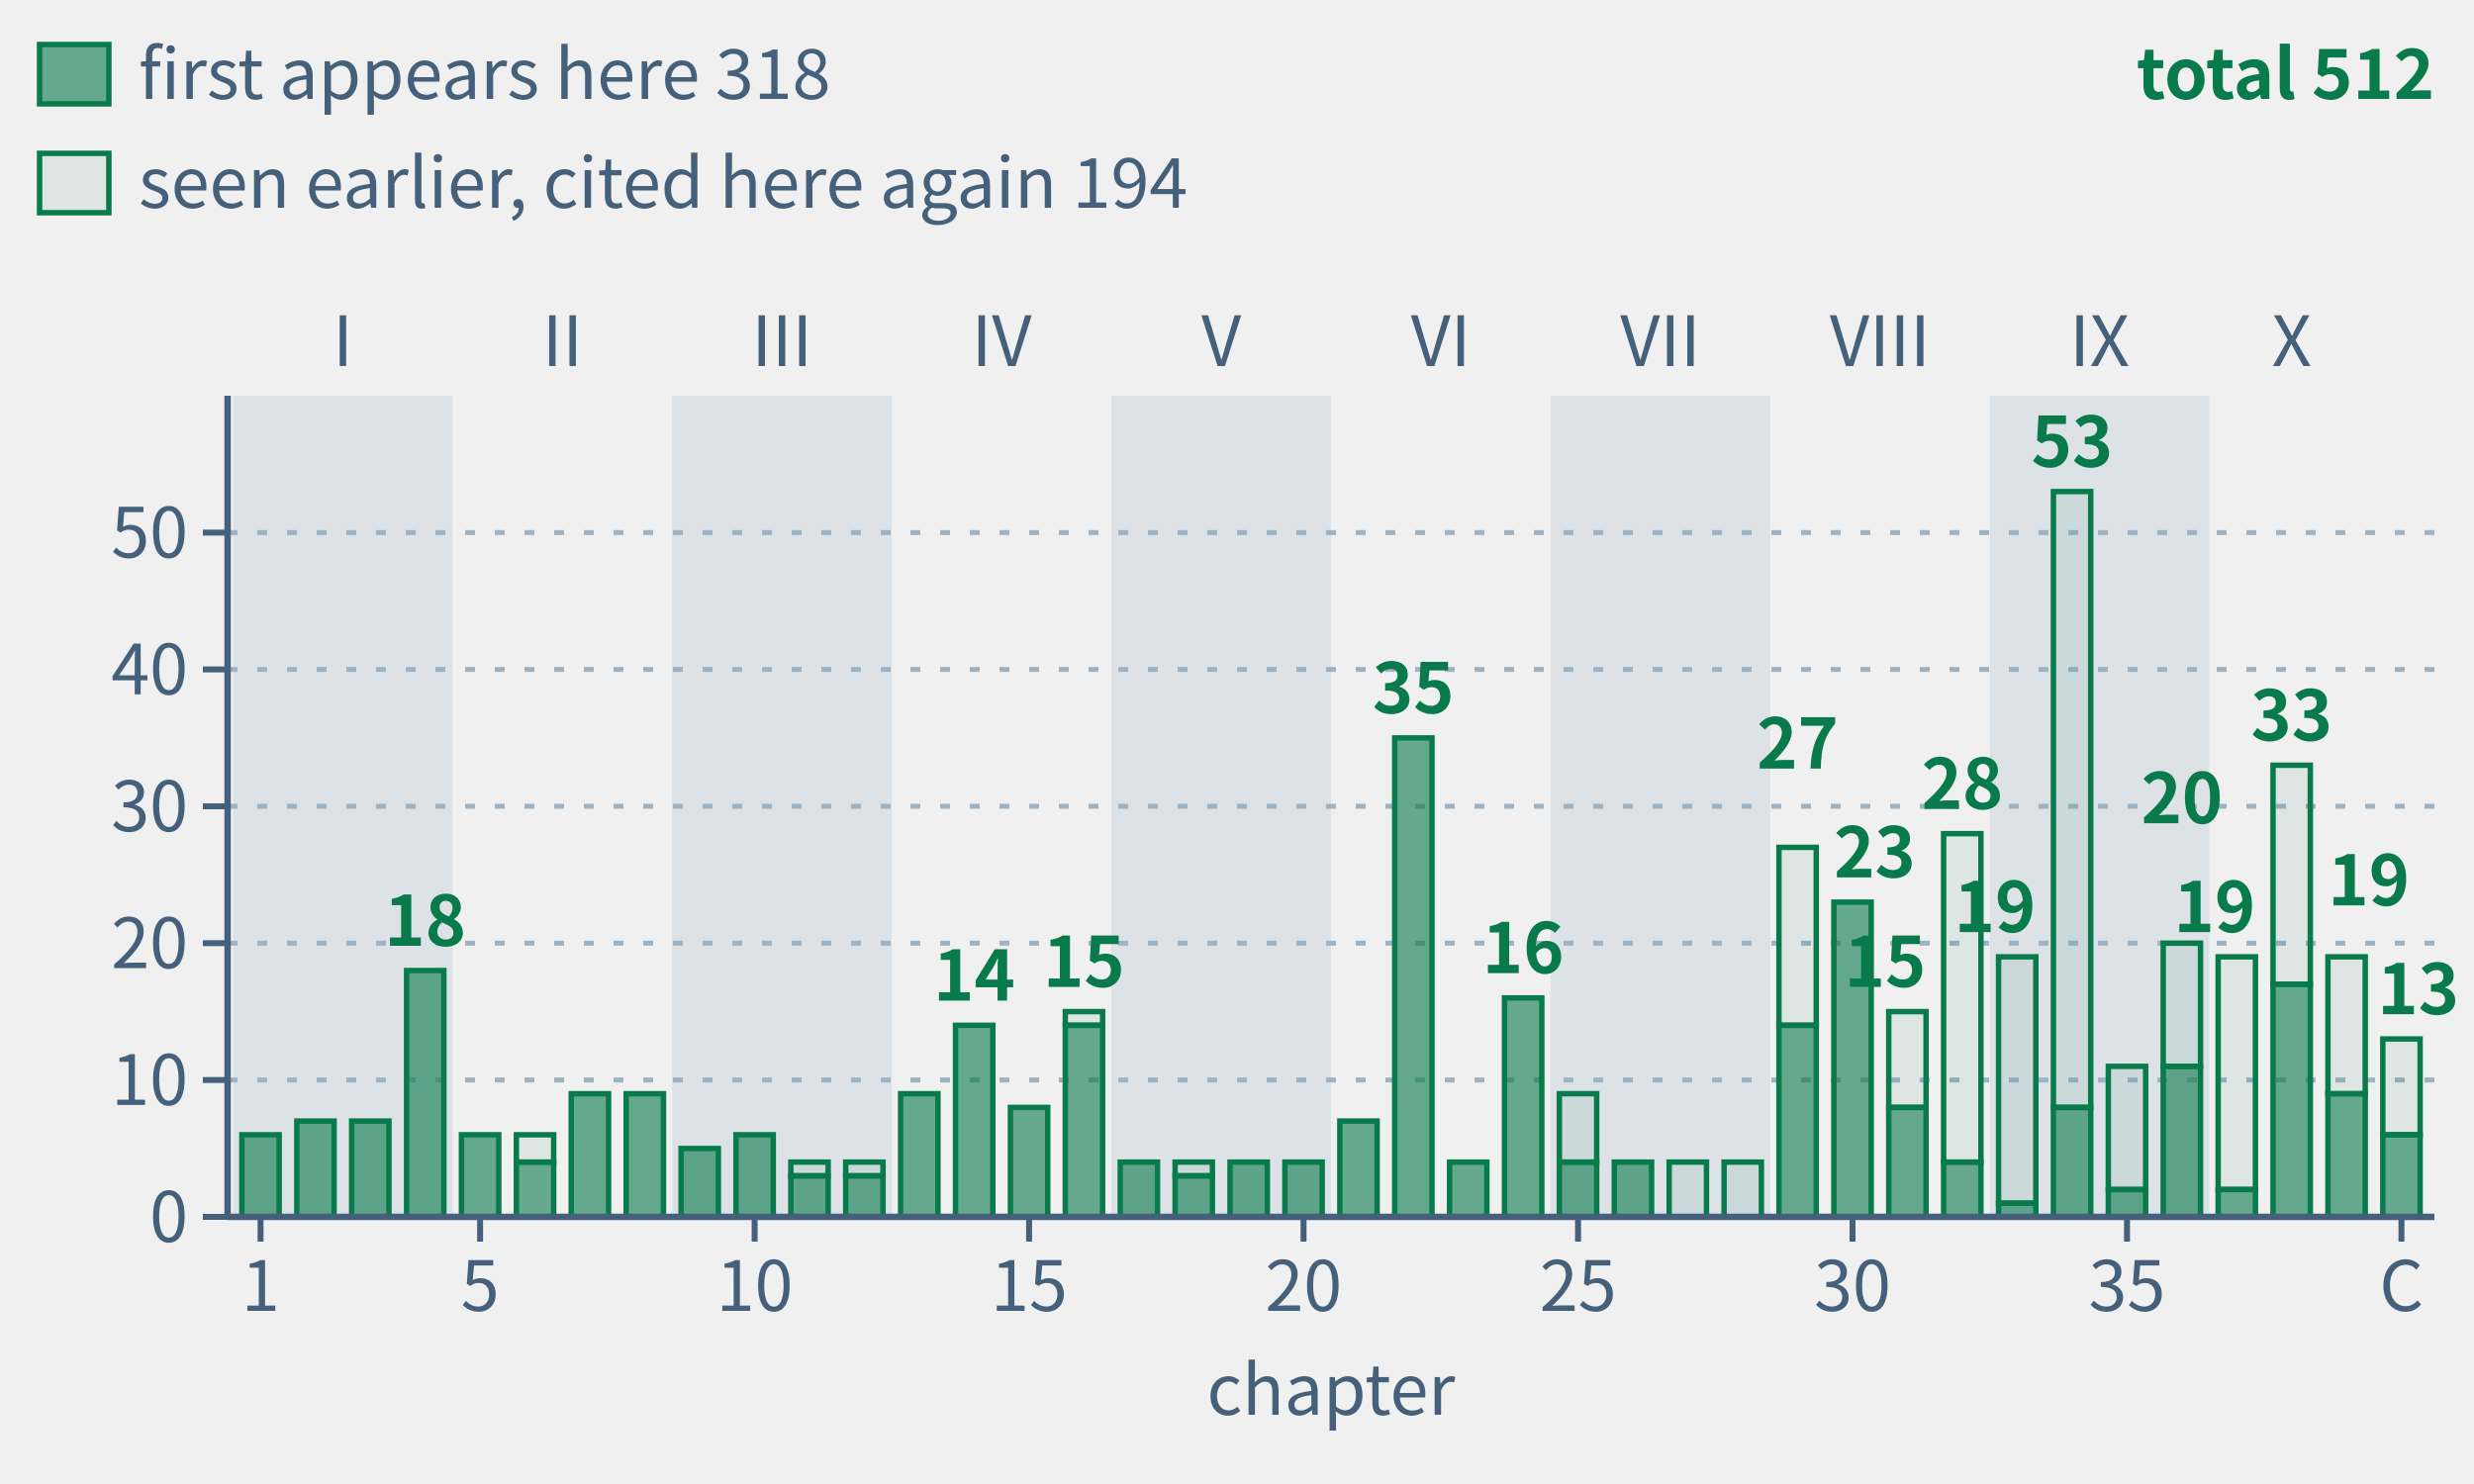
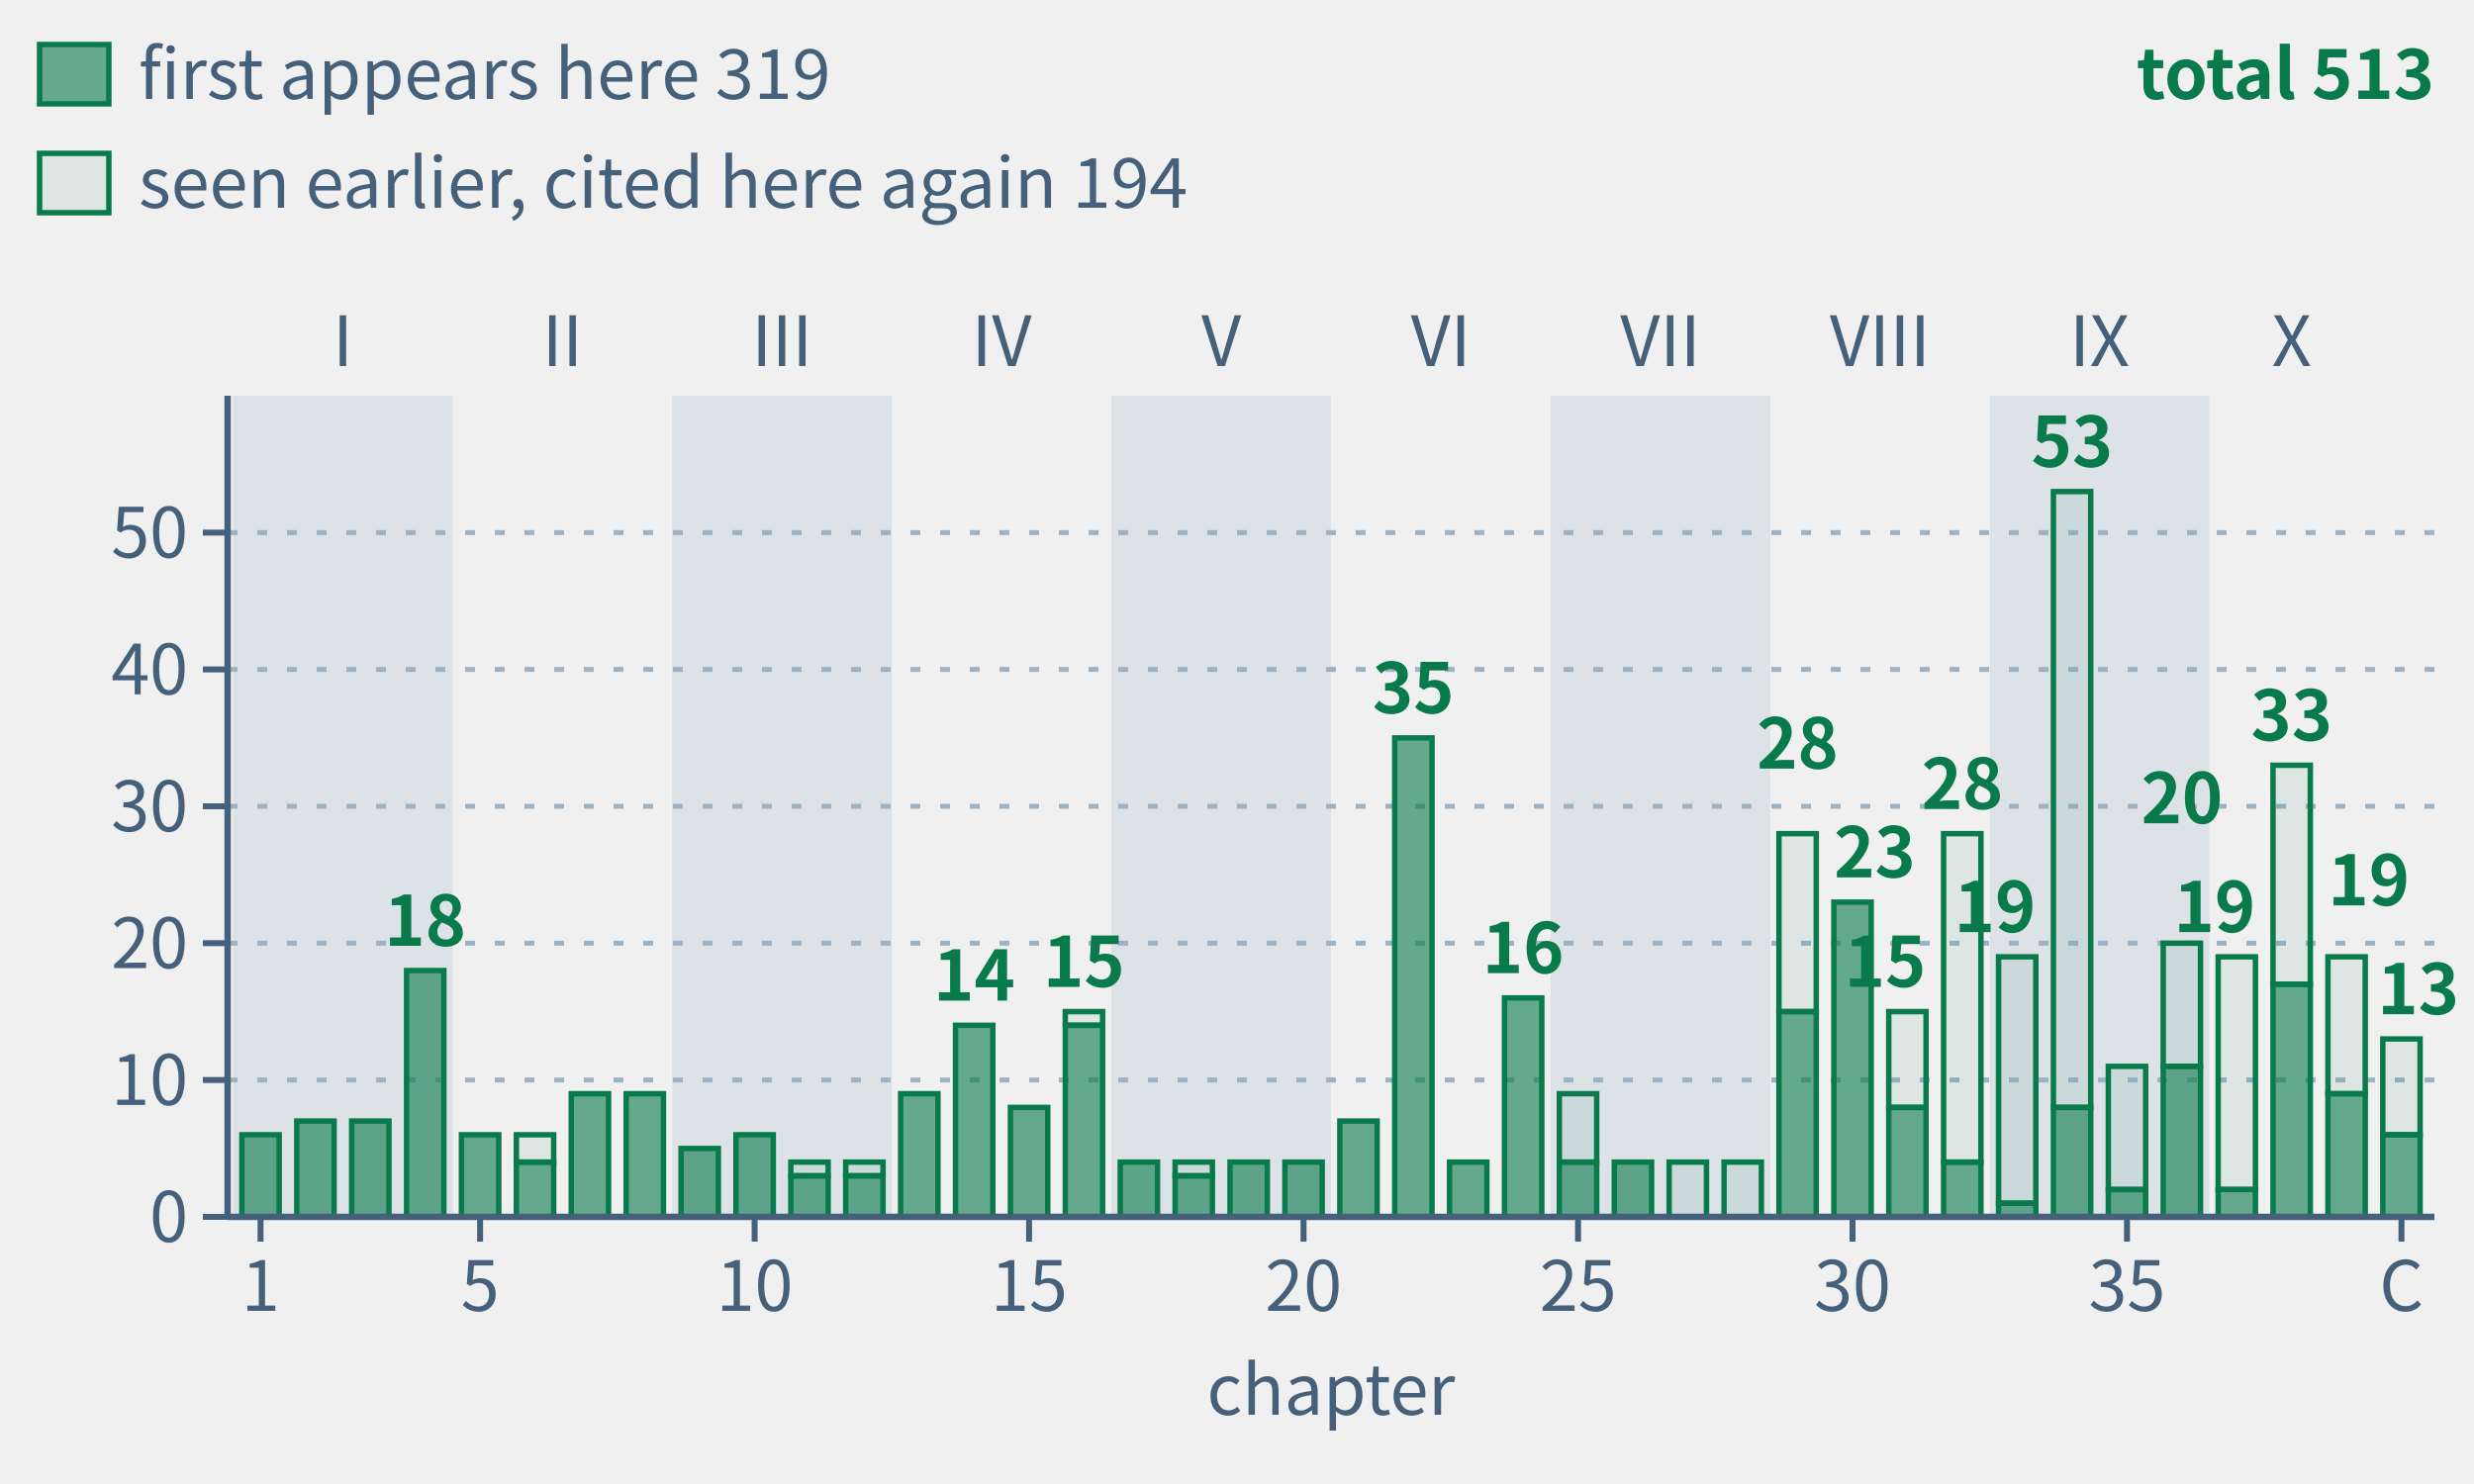
- <svg xmlns="http://www.w3.org/2000/svg" class="tr-fig" data-tr-fig="appc-theorems-by-chapter" data-lang="en" viewBox="0 0 500 300" width="500" height="300" font-family="'Noto Sans SC', 'Noto Sans CJK SC', 'Source Sans 3', 'PingFang SC', 'Microsoft YaHei', system-ui, sans-serif" role="img" aria-label="40 green bars in reading order, grouped by part. Each bar counts distinct frozen theorems cited by environment headers in that main chapter, including child pages. Total 512; solid sections count 318 first appearances, hollow sections 194 seen earlier. Reuse across main chapters counts again.">
+ <svg xmlns="http://www.w3.org/2000/svg" class="tr-fig" data-tr-fig="appc-theorems-by-chapter" data-lang="en" viewBox="0 0 500 300" width="500" height="300" font-family="'Noto Sans SC', 'Noto Sans CJK SC', 'Source Sans 3', 'PingFang SC', 'Microsoft YaHei', system-ui, sans-serif" role="img" aria-label="40 green bars in reading order, grouped by part. Each bar counts distinct frozen theorems cited by environment headers in that main chapter, including child pages. Total 513; solid sections count 319 first appearances, hollow sections 194 seen earlier. Reuse across main chapters counts again.">
  <style>.ts-ink{stroke:#0b1622}.tf-ink{fill:#0b1622}.ts-dim{stroke:#45607a}.tf-dim{fill:#45607a}.ts-faint{stroke:#9db3c4}.tf-faint{fill:#9db3c4}.ts-edge{stroke:#b9d0dd}.tf-edge{fill:#b9d0dd}.ts-hot{stroke:#5f9bb5}.tf-hot{fill:#5f9bb5}.ts-bg{stroke:#ffffff}.tf-bg{fill:#ffffff}.ts-panel{stroke:#eef5f9}.tf-panel{fill:#eef5f9}.ts-sheet{stroke:#f7fbfd}.tf-sheet{fill:#f7fbfd}.ts-cyan{stroke:#007c8a}.tf-cyan{fill:#007c8a}.ts-magenta{stroke:#b0128f}.tf-magenta{fill:#b0128f}.ts-amber{stroke:#946200}.tf-amber{fill:#946200}.ts-violet{stroke:#5a45c8}.tf-violet{fill:#5a45c8}.ts-ok{stroke:#087a4c}.tf-ok{fill:#087a4c}.ts-warn{stroke:#c21f3a}.tf-warn{fill:#c21f3a}.ts-blue{stroke:#1d5fd0}.tf-blue{fill:#1d5fd0}.ts-orange{stroke:#b85410}.tf-orange{fill:#b85410}.ts-sigma{stroke:#28405a}.tf-sigma{fill:#28405a}@media (prefers-color-scheme:dark){.ts-ink{stroke:#d4efff}.tf-ink{fill:#d4efff}.ts-dim{stroke:#6f8ea5}.tf-dim{fill:#6f8ea5}.ts-faint{stroke:#34506a}.tf-faint{fill:#34506a}.ts-edge{stroke:#143049}.tf-edge{fill:#143049}.ts-hot{stroke:#1f5d7c}.tf-hot{fill:#1f5d7c}.ts-bg{stroke:#03060c}.tf-bg{fill:#03060c}.ts-panel{stroke:#07101b}.tf-panel{fill:#07101b}.ts-sheet{stroke:#050c16}.tf-sheet{fill:#050c16}.ts-cyan{stroke:#19f0ff}.tf-cyan{fill:#19f0ff}.ts-magenta{stroke:#ff2fd0}.tf-magenta{fill:#ff2fd0}.ts-amber{stroke:#ffc83d}.tf-amber{fill:#ffc83d}.ts-violet{stroke:#9d8cff}.tf-violet{fill:#9d8cff}.ts-ok{stroke:#46ffb2}.tf-ok{fill:#46ffb2}.ts-warn{stroke:#ff5064}.tf-warn{fill:#ff5064}.ts-blue{stroke:#2a7bff}.tf-blue{fill:#2a7bff}.ts-orange{stroke:#ff8a3c}.tf-orange{fill:#ff8a3c}.ts-sigma{stroke:#cfe3ff}.tf-sigma{fill:#cfe3ff}}</style>
  <rect x="47.11" y="80" width="44.38" height="166" class="tf-faint" fill-opacity="0.22" />
  <text class="tf-dim" x="69.3" y="74" font-size="14" text-anchor="middle">I</text>
  <text class="tf-dim" x="113.68" y="74" font-size="14" text-anchor="middle">II</text>
  <rect x="135.87" y="80" width="44.38" height="166" class="tf-faint" fill-opacity="0.22" />
  <text class="tf-dim" x="158.05" y="74" font-size="14" text-anchor="middle">III</text>
  <text class="tf-dim" x="202.43" y="74" font-size="14" text-anchor="middle">IV</text>
  <rect x="224.62" y="80" width="44.38" height="166" class="tf-faint" fill-opacity="0.22" />
  <text class="tf-dim" x="246.81" y="74" font-size="14" text-anchor="middle">V</text>
  <text class="tf-dim" x="291.19" y="74" font-size="14" text-anchor="middle">VI</text>
  <rect x="313.38" y="80" width="44.38" height="166" class="tf-faint" fill-opacity="0.22" />
  <text class="tf-dim" x="335.57" y="74" font-size="14" text-anchor="middle">VII</text>
  <text class="tf-dim" x="379.95" y="74" font-size="14" text-anchor="middle">VIII</text>
  <rect x="402.13" y="80" width="44.38" height="166" class="tf-faint" fill-opacity="0.22" />
  <text class="tf-dim" x="424.32" y="74" font-size="14" text-anchor="middle">IX</text>
  <text class="tf-dim" x="463.15" y="74" font-size="14" text-anchor="middle">X</text>
  <line x1="46" y1="218.33" x2="492" y2="218.33" class="ts-faint" stroke-width="1" stroke-dasharray="2 4" fill="none" />
  <line x1="46" y1="190.67" x2="492" y2="190.67" class="ts-faint" stroke-width="1" stroke-dasharray="2 4" fill="none" />
  <line x1="46" y1="163" x2="492" y2="163" class="ts-faint" stroke-width="1" stroke-dasharray="2 4" fill="none" />
  <line x1="46" y1="135.33" x2="492" y2="135.33" class="ts-faint" stroke-width="1" stroke-dasharray="2 4" fill="none" />
  <line x1="46" y1="107.67" x2="492" y2="107.67" class="ts-faint" stroke-width="1" stroke-dasharray="2 4" fill="none" />
  <rect x="48.88" y="229.4" width="7.54" height="16.6" class="ts-ok tf-ok" stroke-width="1.1" fill-opacity="0.6" />
  <rect x="59.98" y="226.63" width="7.54" height="19.37" class="ts-ok tf-ok" stroke-width="1.1" fill-opacity="0.6" />
  <rect x="71.07" y="226.63" width="7.54" height="19.37" class="ts-ok tf-ok" stroke-width="1.1" fill-opacity="0.6" />
  <rect x="82.17" y="196.2" width="7.54" height="49.8" class="ts-ok tf-ok" stroke-width="1.1" fill-opacity="0.6" />
  <rect x="93.26" y="229.4" width="7.54" height="16.6" class="ts-ok tf-ok" stroke-width="1.1" fill-opacity="0.6" />
  <rect x="104.36" y="229.4" width="7.54" height="5.53" class="ts-ok tf-ok" stroke-width="1.1" fill-opacity="0.08" />
  <rect x="104.36" y="234.93" width="7.54" height="11.07" class="ts-ok tf-ok" stroke-width="1.1" fill-opacity="0.6" />
  <rect x="115.45" y="221.1" width="7.54" height="24.9" class="ts-ok tf-ok" stroke-width="1.1" fill-opacity="0.6" />
  <rect x="126.55" y="221.1" width="7.54" height="24.9" class="ts-ok tf-ok" stroke-width="1.1" fill-opacity="0.6" />
  <rect x="137.64" y="232.17" width="7.54" height="13.83" class="ts-ok tf-ok" stroke-width="1.1" fill-opacity="0.6" />
  <rect x="148.74" y="229.4" width="7.54" height="16.6" class="ts-ok tf-ok" stroke-width="1.1" fill-opacity="0.6" />
  <rect x="159.83" y="234.93" width="7.54" height="2.77" class="ts-ok tf-ok" stroke-width="1.1" fill-opacity="0.08" />
  <rect x="159.83" y="237.7" width="7.54" height="8.3" class="ts-ok tf-ok" stroke-width="1.1" fill-opacity="0.6" />
  <rect x="170.92" y="234.93" width="7.54" height="2.77" class="ts-ok tf-ok" stroke-width="1.1" fill-opacity="0.08" />
  <rect x="170.92" y="237.7" width="7.54" height="8.3" class="ts-ok tf-ok" stroke-width="1.1" fill-opacity="0.6" />
  <rect x="182.02" y="221.1" width="7.54" height="24.9" class="ts-ok tf-ok" stroke-width="1.1" fill-opacity="0.6" />
  <rect x="193.11" y="207.27" width="7.54" height="38.73" class="ts-ok tf-ok" stroke-width="1.1" fill-opacity="0.6" />
  <rect x="204.21" y="223.87" width="7.54" height="22.13" class="ts-ok tf-ok" stroke-width="1.1" fill-opacity="0.6" />
  <rect x="215.3" y="204.5" width="7.54" height="2.77" class="ts-ok tf-ok" stroke-width="1.1" fill-opacity="0.08" />
  <rect x="215.3" y="207.27" width="7.54" height="38.73" class="ts-ok tf-ok" stroke-width="1.1" fill-opacity="0.6" />
  <rect x="226.4" y="234.93" width="7.54" height="11.07" class="ts-ok tf-ok" stroke-width="1.1" fill-opacity="0.6" />
  <rect x="237.49" y="234.93" width="7.54" height="2.77" class="ts-ok tf-ok" stroke-width="1.1" fill-opacity="0.08" />
  <rect x="237.49" y="237.7" width="7.54" height="8.3" class="ts-ok tf-ok" stroke-width="1.1" fill-opacity="0.6" />
  <rect x="248.59" y="234.93" width="7.54" height="11.07" class="ts-ok tf-ok" stroke-width="1.1" fill-opacity="0.6" />
  <rect x="259.68" y="234.93" width="7.54" height="11.07" class="ts-ok tf-ok" stroke-width="1.1" fill-opacity="0.6" />
  <rect x="270.78" y="226.63" width="7.54" height="19.37" class="ts-ok tf-ok" stroke-width="1.1" fill-opacity="0.6" />
  <rect x="281.87" y="149.17" width="7.54" height="96.83" class="ts-ok tf-ok" stroke-width="1.1" fill-opacity="0.6" />
  <rect x="292.96" y="234.93" width="7.54" height="11.07" class="ts-ok tf-ok" stroke-width="1.1" fill-opacity="0.6" />
  <rect x="304.06" y="201.73" width="7.54" height="44.27" class="ts-ok tf-ok" stroke-width="1.1" fill-opacity="0.6" />
  <rect x="315.15" y="221.1" width="7.54" height="13.83" class="ts-ok tf-ok" stroke-width="1.1" fill-opacity="0.08" />
  <rect x="315.15" y="234.93" width="7.54" height="11.07" class="ts-ok tf-ok" stroke-width="1.1" fill-opacity="0.6" />
  <rect x="326.25" y="234.93" width="7.54" height="11.07" class="ts-ok tf-ok" stroke-width="1.1" fill-opacity="0.6" />
  <rect x="337.34" y="234.93" width="7.54" height="11.07" class="ts-ok tf-ok" stroke-width="1.1" fill-opacity="0.08" />
  <rect x="348.44" y="234.93" width="7.54" height="11.07" class="ts-ok tf-ok" stroke-width="1.1" fill-opacity="0.08" />
-   <rect x="359.53" y="171.3" width="7.54" height="35.97" class="ts-ok tf-ok" stroke-width="1.1" fill-opacity="0.08" />
-   <rect x="359.53" y="207.27" width="7.54" height="38.73" class="ts-ok tf-ok" stroke-width="1.1" fill-opacity="0.6" />
+   <rect x="359.53" y="168.53" width="7.54" height="35.97" class="ts-ok tf-ok" stroke-width="1.1" fill-opacity="0.08" />
+   <rect x="359.53" y="204.5" width="7.54" height="41.5" class="ts-ok tf-ok" stroke-width="1.1" fill-opacity="0.6" />
  <rect x="370.63" y="182.37" width="7.54" height="63.63" class="ts-ok tf-ok" stroke-width="1.1" fill-opacity="0.6" />
  <rect x="381.72" y="204.5" width="7.54" height="19.37" class="ts-ok tf-ok" stroke-width="1.1" fill-opacity="0.08" />
  <rect x="381.72" y="223.87" width="7.54" height="22.13" class="ts-ok tf-ok" stroke-width="1.1" fill-opacity="0.6" />
  <rect x="392.81" y="168.53" width="7.54" height="66.4" class="ts-ok tf-ok" stroke-width="1.1" fill-opacity="0.08" />
  <rect x="392.81" y="234.93" width="7.54" height="11.07" class="ts-ok tf-ok" stroke-width="1.1" fill-opacity="0.6" />
  <rect x="403.91" y="193.43" width="7.54" height="49.8" class="ts-ok tf-ok" stroke-width="1.1" fill-opacity="0.08" />
  <rect x="403.91" y="243.23" width="7.54" height="2.77" class="ts-ok tf-ok" stroke-width="1.1" fill-opacity="0.6" />
  <rect x="415" y="99.37" width="7.54" height="124.5" class="ts-ok tf-ok" stroke-width="1.1" fill-opacity="0.08" />
  <rect x="415" y="223.87" width="7.54" height="22.13" class="ts-ok tf-ok" stroke-width="1.1" fill-opacity="0.6" />
  <rect x="426.1" y="215.57" width="7.54" height="24.9" class="ts-ok tf-ok" stroke-width="1.1" fill-opacity="0.08" />
  <rect x="426.1" y="240.47" width="7.54" height="5.53" class="ts-ok tf-ok" stroke-width="1.1" fill-opacity="0.6" />
  <rect x="437.19" y="190.67" width="7.54" height="24.9" class="ts-ok tf-ok" stroke-width="1.1" fill-opacity="0.08" />
  <rect x="437.19" y="215.57" width="7.54" height="30.43" class="ts-ok tf-ok" stroke-width="1.1" fill-opacity="0.6" />
  <rect x="448.29" y="193.43" width="7.54" height="47.03" class="ts-ok tf-ok" stroke-width="1.1" fill-opacity="0.08" />
  <rect x="448.29" y="240.47" width="7.54" height="5.53" class="ts-ok tf-ok" stroke-width="1.1" fill-opacity="0.6" />
  <rect x="459.38" y="154.7" width="7.54" height="44.27" class="ts-ok tf-ok" stroke-width="1.1" fill-opacity="0.08" />
  <rect x="459.38" y="198.97" width="7.54" height="47.03" class="ts-ok tf-ok" stroke-width="1.1" fill-opacity="0.6" />
  <rect x="470.48" y="193.43" width="7.54" height="27.67" class="ts-ok tf-ok" stroke-width="1.1" fill-opacity="0.08" />
  <rect x="470.48" y="221.1" width="7.54" height="24.9" class="ts-ok tf-ok" stroke-width="1.1" fill-opacity="0.6" />
  <rect x="481.57" y="210.03" width="7.54" height="19.37" class="ts-ok tf-ok" stroke-width="1.1" fill-opacity="0.08" />
  <rect x="481.57" y="229.4" width="7.54" height="16.6" class="ts-ok tf-ok" stroke-width="1.1" fill-opacity="0.6" />
  <text class="tf-ok" x="85.94" y="191.2" font-size="14" text-anchor="middle" font-weight="600">18</text>
  <text class="tf-ok" x="196.89" y="202.27" font-size="14" text-anchor="middle" font-weight="600">14</text>
  <text class="tf-ok" x="219.07" y="199.5" font-size="14" text-anchor="middle" font-weight="600">15</text>
  <text class="tf-ok" x="285.64" y="144.17" font-size="14" text-anchor="middle" font-weight="600">35</text>
  <text class="tf-ok" x="307.83" y="196.73" font-size="14" text-anchor="middle" font-weight="600">16</text>
-   <text class="tf-ok" x="363.3" y="155.37" font-size="14" text-anchor="middle" font-weight="600">27</text>
+   <text class="tf-ok" x="363.3" y="155.37" font-size="14" text-anchor="middle" font-weight="600">28</text>
  <text class="tf-ok" x="370.63" y="177.37" font-size="14" font-weight="600">23</text>
  <text class="tf-ok" x="389.26" y="199.5" font-size="14" text-anchor="end" font-weight="600">15</text>
  <text class="tf-ok" x="396.59" y="163.53" font-size="14" text-anchor="middle" font-weight="600">28</text>
  <text class="tf-ok" x="411.45" y="188.43" font-size="14" text-anchor="end" font-weight="600">19</text>
  <text class="tf-ok" x="418.78" y="94.37" font-size="14" text-anchor="middle" font-weight="600">53</text>
  <text class="tf-ok" x="440.97" y="166.43" font-size="14" text-anchor="middle" font-weight="600">20</text>
  <text class="tf-ok" x="455.83" y="188.43" font-size="14" text-anchor="end" font-weight="600">19</text>
  <text class="tf-ok" x="463.15" y="149.7" font-size="14" text-anchor="middle" font-weight="600">33</text>
  <text class="tf-ok" x="470.48" y="183.03" font-size="14" font-weight="600">19</text>
  <text class="tf-ok" x="497" y="205.03" font-size="14" text-anchor="end" font-weight="600">13</text>
  <line x1="46" y1="246" x2="492" y2="246" class="ts-dim" stroke-width="1.3" fill="none" />
  <line x1="52.66" y1="246" x2="52.66" y2="251" class="ts-dim" stroke-width="1.2" fill="none" />
  <text class="tf-dim" x="52.66" y="265" font-size="14" text-anchor="middle">1</text>
  <line x1="97.03" y1="246" x2="97.03" y2="251" class="ts-dim" stroke-width="1.2" fill="none" />
  <text class="tf-dim" x="97.03" y="265" font-size="14" text-anchor="middle">5</text>
  <line x1="152.51" y1="246" x2="152.51" y2="251" class="ts-dim" stroke-width="1.2" fill="none" />
  <text class="tf-dim" x="152.51" y="265" font-size="14" text-anchor="middle">10</text>
  <line x1="207.98" y1="246" x2="207.98" y2="251" class="ts-dim" stroke-width="1.2" fill="none" />
  <text class="tf-dim" x="207.98" y="265" font-size="14" text-anchor="middle">15</text>
  <line x1="263.45" y1="246" x2="263.45" y2="251" class="ts-dim" stroke-width="1.2" fill="none" />
  <text class="tf-dim" x="263.45" y="265" font-size="14" text-anchor="middle">20</text>
  <line x1="318.93" y1="246" x2="318.93" y2="251" class="ts-dim" stroke-width="1.2" fill="none" />
  <text class="tf-dim" x="318.93" y="265" font-size="14" text-anchor="middle">25</text>
  <line x1="374.4" y1="246" x2="374.4" y2="251" class="ts-dim" stroke-width="1.2" fill="none" />
  <text class="tf-dim" x="374.4" y="265" font-size="14" text-anchor="middle">30</text>
  <line x1="429.87" y1="246" x2="429.87" y2="251" class="ts-dim" stroke-width="1.2" fill="none" />
  <text class="tf-dim" x="429.87" y="265" font-size="14" text-anchor="middle">35</text>
  <line x1="485.34" y1="246" x2="485.34" y2="251" class="ts-dim" stroke-width="1.2" fill="none" />
  <text class="tf-dim" x="485.34" y="265" font-size="14" text-anchor="middle">C</text>
  <text class="tf-dim" x="269" y="286" font-size="14" text-anchor="middle">chapter</text>
  <line x1="46" y1="80" x2="46" y2="246" class="ts-dim" stroke-width="1.3" fill="none" />
  <line x1="41" y1="246" x2="46" y2="246" class="ts-dim" stroke-width="1.2" fill="none" />
  <text class="tf-dim" x="38" y="251.04" font-size="14" text-anchor="end">0</text>
  <line x1="41" y1="218.33" x2="46" y2="218.33" class="ts-dim" stroke-width="1.2" fill="none" />
  <text class="tf-dim" x="38" y="223.37" font-size="14" text-anchor="end">10</text>
  <line x1="41" y1="190.67" x2="46" y2="190.67" class="ts-dim" stroke-width="1.2" fill="none" />
  <text class="tf-dim" x="38" y="195.71" font-size="14" text-anchor="end">20</text>
  <line x1="41" y1="163" x2="46" y2="163" class="ts-dim" stroke-width="1.2" fill="none" />
  <text class="tf-dim" x="38" y="168.04" font-size="14" text-anchor="end">30</text>
  <line x1="41" y1="135.33" x2="46" y2="135.33" class="ts-dim" stroke-width="1.2" fill="none" />
  <text class="tf-dim" x="38" y="140.37" font-size="14" text-anchor="end">40</text>
  <line x1="41" y1="107.67" x2="46" y2="107.67" class="ts-dim" stroke-width="1.2" fill="none" />
  <text class="tf-dim" x="38" y="112.71" font-size="14" text-anchor="end">50</text>
  <rect x="8" y="9" width="14" height="12" class="ts-ok tf-ok" stroke-width="1.1" fill-opacity="0.6" />
-   <text class="tf-dim" x="28" y="20" font-size="14">first appears here 318</text>
+   <text class="tf-dim" x="28" y="20" font-size="14">first appears here 319</text>
  <rect x="8" y="31" width="14" height="12" class="ts-ok tf-ok" stroke-width="1.1" fill-opacity="0.08" />
  <text class="tf-dim" x="28" y="42" font-size="14">seen earlier, cited here again 194</text>
-   <text class="tf-ok" x="492" y="20" font-size="14" text-anchor="end" font-weight="600">total 512</text>
+   <text class="tf-ok" x="492" y="20" font-size="14" text-anchor="end" font-weight="600">total 513</text>
</svg>
